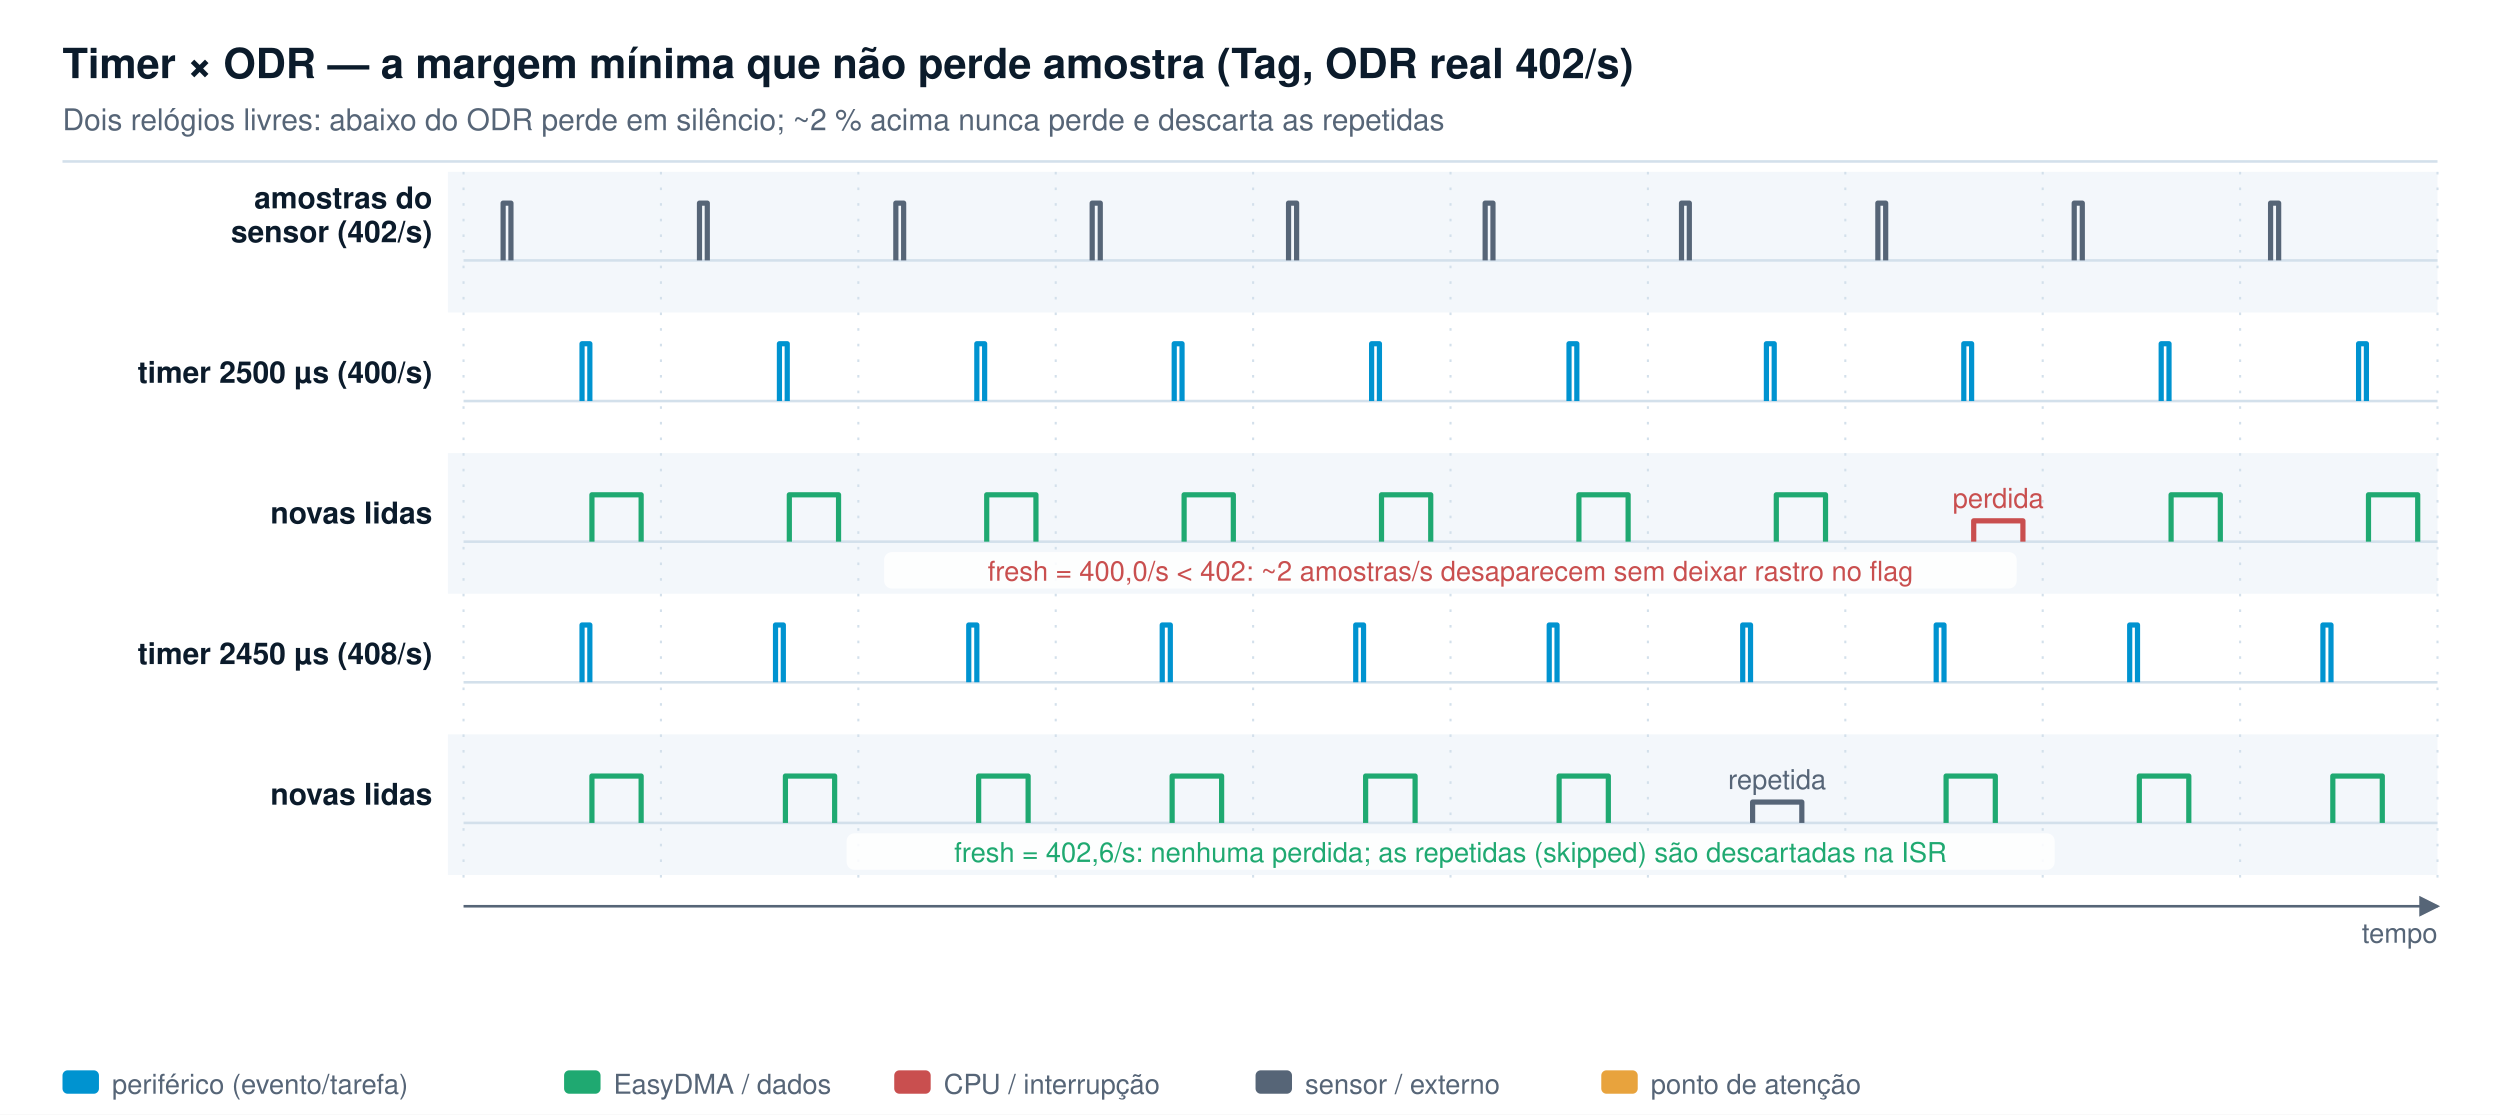
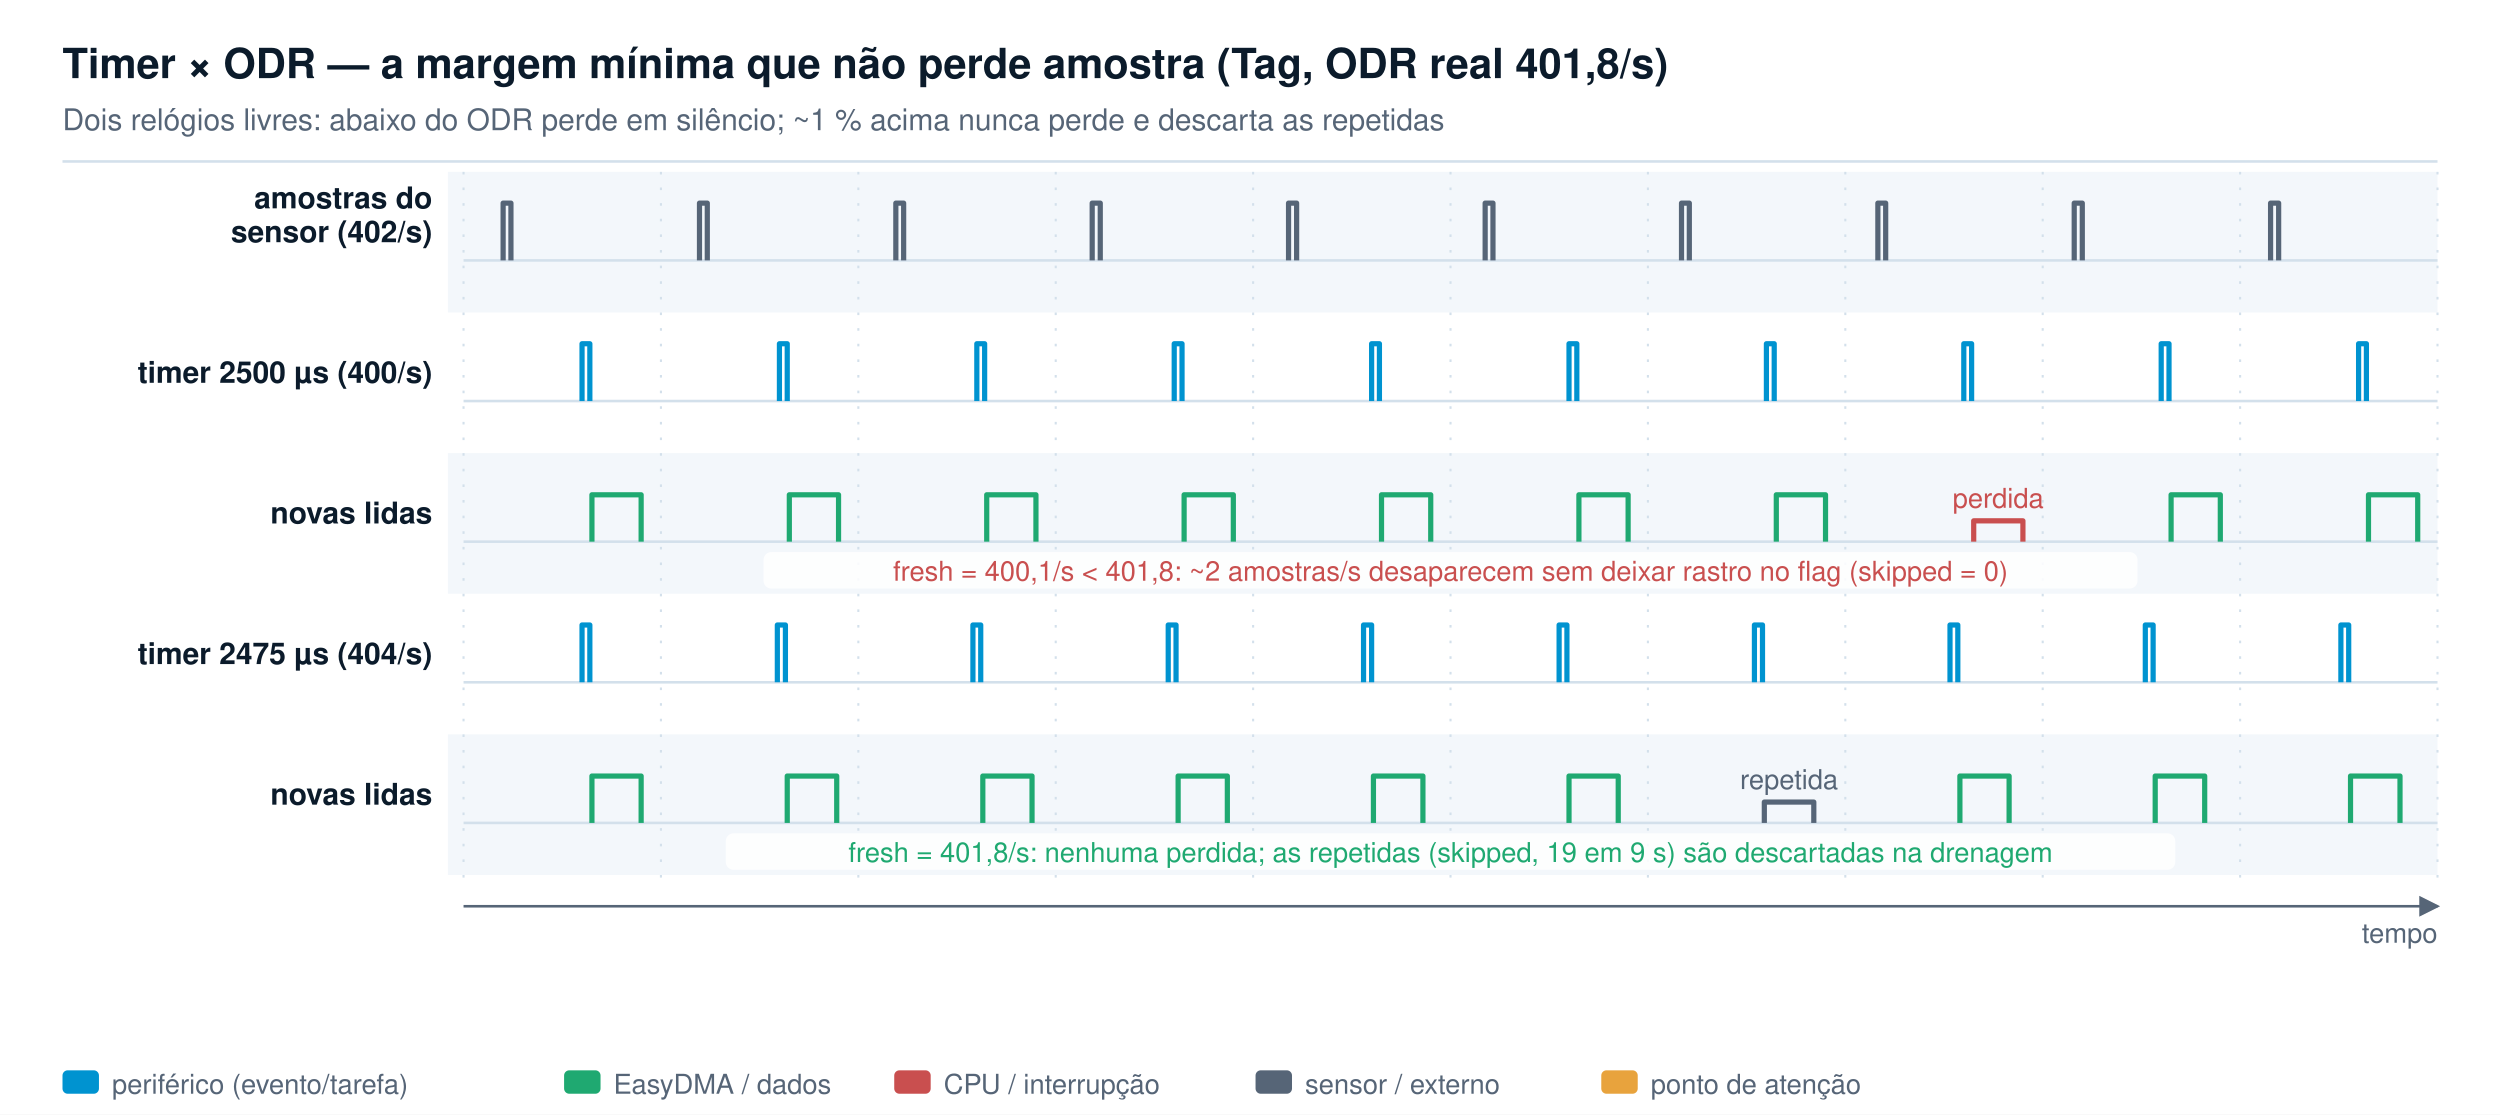
<svg xmlns="http://www.w3.org/2000/svg" width="960" height="428" viewBox="0 0 960 428">
  <defs>
    <marker id="arr" markerWidth="9" markerHeight="9" refX="7" refY="4.5" orient="auto" markerUnits="userSpaceOnUse">
      <path d="M0,0.5 L8,4.5 L0,8.5 z" fill="#566577" />
    </marker>
    <marker id="arr-blue" markerWidth="9" markerHeight="9" refX="7" refY="4.5" orient="auto" markerUnits="userSpaceOnUse">
      <path d="M0,0.5 L8,4.5 L0,8.5 z" fill="#0093D0" />
    </marker>
    <marker id="arr-green" markerWidth="9" markerHeight="9" refX="7" refY="4.5" orient="auto" markerUnits="userSpaceOnUse">
      <path d="M0,0.5 L8,4.5 L0,8.5 z" fill="#1FA971" />
    </marker>
    <marker id="arr-red" markerWidth="9" markerHeight="9" refX="7" refY="4.5" orient="auto" markerUnits="userSpaceOnUse">
      <path d="M0,0.5 L8,4.5 L0,8.5 z" fill="#C94F4F" />
    </marker>
    <filter id="shadow" x="-5%" y="-5%" width="110%" height="120%">
      <feDropShadow dx="0" dy="1.5" stdDeviation="1.5" flood-color="#00224E" flood-opacity="0.12" />
    </filter>
    <pattern id="hatch" width="6" height="6" patternUnits="userSpaceOnUse" patternTransform="rotate(45)">
      <line x1="0" y1="0" x2="0" y2="6" stroke="#D3E0EB" stroke-width="2" />
    </pattern>
  </defs>
  <rect width="100%" height="100%" fill="white" />
-   <text x="24" y="30" fill="#0B1B2B" font-family="Segoe UI, Helvetica Neue, Helvetica, Arial, sans-serif" font-size="16" font-weight="600">Timer × ODR — a margem mínima que não perde amostra (Tag, ODR real 402/s)</text>
-   <text x="24" y="50" fill="#566577" font-family="Segoe UI, Helvetica Neue, Helvetica, Arial, sans-serif" font-size="11.5">Dois relógios livres: abaixo do ODR perde em silêncio; ~2 % acima nunca perde e descarta as repetidas</text>
+   <text x="24" y="30" fill="#0B1B2B" font-family="Segoe UI, Helvetica Neue, Helvetica, Arial, sans-serif" font-size="16" font-weight="600">Timer × ODR — a margem mínima que não perde amostra (Tag, ODR real 401,8/s)</text>
+   <text x="24" y="50" fill="#566577" font-family="Segoe UI, Helvetica Neue, Helvetica, Arial, sans-serif" font-size="11.5">Dois relógios livres: abaixo do ODR perde em silêncio; ~1 % acima nunca perde e descarta as repetidas</text>
  <line x1="24" y1="62" x2="936" y2="62" stroke="#D3E0EB" stroke-width="1" />
  <rect x="172" y="66" width="764" height="54" fill="#F3F7FB" />
  <line x1="178" y1="100" x2="936" y2="100" stroke="#D3E0EB" stroke-width="1" />
  <text x="166" y="80" text-anchor="end" fill="#0B1B2B" font-family="Segoe UI, Helvetica Neue, Helvetica, Arial, sans-serif" font-size="11.5" font-weight="600">amostras do</text>
  <text x="166" y="93" text-anchor="end" fill="#0B1B2B" font-family="Segoe UI, Helvetica Neue, Helvetica, Arial, sans-serif" font-size="11.5" font-weight="600">sensor (402/s)</text>
  <line x1="178" y1="154" x2="936" y2="154" stroke="#D3E0EB" stroke-width="1" />
  <text x="166" y="147" text-anchor="end" fill="#0B1B2B" font-family="Segoe UI, Helvetica Neue, Helvetica, Arial, sans-serif" font-size="11.5" font-weight="600">timer 2500 µs (400/s)</text>
  <rect x="172" y="174" width="764" height="54" fill="#F3F7FB" />
  <line x1="178" y1="208" x2="936" y2="208" stroke="#D3E0EB" stroke-width="1" />
  <text x="166" y="201" text-anchor="end" fill="#0B1B2B" font-family="Segoe UI, Helvetica Neue, Helvetica, Arial, sans-serif" font-size="11.5" font-weight="600">novas lidas</text>
  <line x1="178" y1="262" x2="936" y2="262" stroke="#D3E0EB" stroke-width="1" />
-   <text x="166" y="255" text-anchor="end" fill="#0B1B2B" font-family="Segoe UI, Helvetica Neue, Helvetica, Arial, sans-serif" font-size="11.5" font-weight="600">timer 2450 µs (408/s)</text>
+   <text x="166" y="255" text-anchor="end" fill="#0B1B2B" font-family="Segoe UI, Helvetica Neue, Helvetica, Arial, sans-serif" font-size="11.5" font-weight="600">timer 2475 µs (404/s)</text>
  <rect x="172" y="282" width="764" height="54" fill="#F3F7FB" />
  <line x1="178" y1="316" x2="936" y2="316" stroke="#D3E0EB" stroke-width="1" />
  <text x="166" y="309" text-anchor="end" fill="#0B1B2B" font-family="Segoe UI, Helvetica Neue, Helvetica, Arial, sans-serif" font-size="11.5" font-weight="600">novas lidas</text>
  <line x1="178.0" y1="66" x2="178.0" y2="340" stroke="#D3E0EB" stroke-width="0.8" stroke-dasharray="1 5" />
  <line x1="253.8" y1="66" x2="253.8" y2="340" stroke="#D3E0EB" stroke-width="0.8" stroke-dasharray="1 5" />
  <line x1="329.6" y1="66" x2="329.6" y2="340" stroke="#D3E0EB" stroke-width="0.8" stroke-dasharray="1 5" />
  <line x1="405.4" y1="66" x2="405.4" y2="340" stroke="#D3E0EB" stroke-width="0.8" stroke-dasharray="1 5" />
  <line x1="481.2" y1="66" x2="481.2" y2="340" stroke="#D3E0EB" stroke-width="0.8" stroke-dasharray="1 5" />
  <line x1="557.0" y1="66" x2="557.0" y2="340" stroke="#D3E0EB" stroke-width="0.8" stroke-dasharray="1 5" />
  <line x1="632.8" y1="66" x2="632.8" y2="340" stroke="#D3E0EB" stroke-width="0.8" stroke-dasharray="1 5" />
  <line x1="708.6" y1="66" x2="708.6" y2="340" stroke="#D3E0EB" stroke-width="0.8" stroke-dasharray="1 5" />
  <line x1="784.4" y1="66" x2="784.4" y2="340" stroke="#D3E0EB" stroke-width="0.8" stroke-dasharray="1 5" />
  <line x1="860.2" y1="66" x2="860.2" y2="340" stroke="#D3E0EB" stroke-width="0.8" stroke-dasharray="1 5" />
  <line x1="936.0" y1="66" x2="936.0" y2="340" stroke="#D3E0EB" stroke-width="0.8" stroke-dasharray="1 5" />
  <path d="M193.2,100.0 V78.0 H196.2 V100.0" fill="none" stroke="#566577" stroke-width="2" stroke-linejoin="round" />
  <path d="M268.6,100.0 V78.0 H271.6 V100.0" fill="none" stroke="#566577" stroke-width="2" stroke-linejoin="round" />
  <path d="M344.0,100.0 V78.0 H347.0 V100.0" fill="none" stroke="#566577" stroke-width="2" stroke-linejoin="round" />
  <path d="M419.4,100.0 V78.0 H422.5 V100.0" fill="none" stroke="#566577" stroke-width="2" stroke-linejoin="round" />
  <path d="M494.8,100.0 V78.0 H497.9 V100.0" fill="none" stroke="#566577" stroke-width="2" stroke-linejoin="round" />
  <path d="M570.3,100.0 V78.0 H573.3 V100.0" fill="none" stroke="#566577" stroke-width="2" stroke-linejoin="round" />
  <path d="M645.7,100.0 V78.0 H648.7 V100.0" fill="none" stroke="#566577" stroke-width="2" stroke-linejoin="round" />
  <path d="M721.1,100.0 V78.0 H724.1 V100.0" fill="none" stroke="#566577" stroke-width="2" stroke-linejoin="round" />
  <path d="M796.5,100.0 V78.0 H799.6 V100.0" fill="none" stroke="#566577" stroke-width="2" stroke-linejoin="round" />
  <path d="M871.9,100.0 V78.0 H875.0 V100.0" fill="none" stroke="#566577" stroke-width="2" stroke-linejoin="round" />
  <path d="M223.5,154.0 V132.0 H226.5 V154.0" fill="none" stroke="#0093D0" stroke-width="2" stroke-linejoin="round" />
  <path d="M299.3,154.0 V132.0 H302.3 V154.0" fill="none" stroke="#0093D0" stroke-width="2" stroke-linejoin="round" />
  <path d="M375.1,154.0 V132.0 H378.1 V154.0" fill="none" stroke="#0093D0" stroke-width="2" stroke-linejoin="round" />
  <path d="M450.9,154.0 V132.0 H453.9 V154.0" fill="none" stroke="#0093D0" stroke-width="2" stroke-linejoin="round" />
  <path d="M526.7,154.0 V132.0 H529.7 V154.0" fill="none" stroke="#0093D0" stroke-width="2" stroke-linejoin="round" />
  <path d="M602.5,154.0 V132.0 H605.5 V154.0" fill="none" stroke="#0093D0" stroke-width="2" stroke-linejoin="round" />
  <path d="M678.3,154.0 V132.0 H681.3 V154.0" fill="none" stroke="#0093D0" stroke-width="2" stroke-linejoin="round" />
  <path d="M754.1,154.0 V132.0 H757.1 V154.0" fill="none" stroke="#0093D0" stroke-width="2" stroke-linejoin="round" />
  <path d="M829.9,154.0 V132.0 H832.9 V154.0" fill="none" stroke="#0093D0" stroke-width="2" stroke-linejoin="round" />
  <path d="M905.7,154.0 V132.0 H908.7 V154.0" fill="none" stroke="#0093D0" stroke-width="2" stroke-linejoin="round" />
  <path d="M227.3,208.0 V190.0 H246.2 V208.0" fill="none" stroke="#1FA971" stroke-width="2" stroke-linejoin="round" />
  <path d="M303.1,208.0 V190.0 H322.0 V208.0" fill="none" stroke="#1FA971" stroke-width="2" stroke-linejoin="round" />
  <path d="M378.9,208.0 V190.0 H397.8 V208.0" fill="none" stroke="#1FA971" stroke-width="2" stroke-linejoin="round" />
  <path d="M454.7,208.0 V190.0 H473.6 V208.0" fill="none" stroke="#1FA971" stroke-width="2" stroke-linejoin="round" />
  <path d="M530.5,208.0 V190.0 H549.4 V208.0" fill="none" stroke="#1FA971" stroke-width="2" stroke-linejoin="round" />
  <path d="M606.3,208.0 V190.0 H625.2 V208.0" fill="none" stroke="#1FA971" stroke-width="2" stroke-linejoin="round" />
  <path d="M682.1,208.0 V190.0 H701.0 V208.0" fill="none" stroke="#1FA971" stroke-width="2" stroke-linejoin="round" />
  <path d="M757.9,208.0 V200.0 H776.8 V208.0" fill="none" stroke="#C94F4F" stroke-width="2" stroke-linejoin="round" />
  <text x="767.3" y="195.0" fill="#C94F4F" text-anchor="middle" font-family="Segoe UI, Helvetica Neue, Helvetica, Arial, sans-serif" font-size="10.5">perdida</text>
  <path d="M833.7,208.0 V190.0 H852.6 V208.0" fill="none" stroke="#1FA971" stroke-width="2" stroke-linejoin="round" />
  <path d="M909.5,208.0 V190.0 H928.4 V208.0" fill="none" stroke="#1FA971" stroke-width="2" stroke-linejoin="round" />
  <path d="M223.5,262.0 V240.0 H226.5 V262.0" fill="none" stroke="#0093D0" stroke-width="2" stroke-linejoin="round" />
-   <path d="M297.8,262.0 V240.0 H300.8 V262.0" fill="none" stroke="#0093D0" stroke-width="2" stroke-linejoin="round" />
-   <path d="M372.0,262.0 V240.0 H375.1 V262.0" fill="none" stroke="#0093D0" stroke-width="2" stroke-linejoin="round" />
-   <path d="M446.3,262.0 V240.0 H449.4 V262.0" fill="none" stroke="#0093D0" stroke-width="2" stroke-linejoin="round" />
-   <path d="M520.6,262.0 V240.0 H523.6 V262.0" fill="none" stroke="#0093D0" stroke-width="2" stroke-linejoin="round" />
-   <path d="M594.9,262.0 V240.0 H597.9 V262.0" fill="none" stroke="#0093D0" stroke-width="2" stroke-linejoin="round" />
-   <path d="M669.2,262.0 V240.0 H672.2 V262.0" fill="none" stroke="#0093D0" stroke-width="2" stroke-linejoin="round" />
-   <path d="M743.5,262.0 V240.0 H746.5 V262.0" fill="none" stroke="#0093D0" stroke-width="2" stroke-linejoin="round" />
-   <path d="M817.8,262.0 V240.0 H820.8 V262.0" fill="none" stroke="#0093D0" stroke-width="2" stroke-linejoin="round" />
-   <path d="M892.0,262.0 V240.0 H895.1 V262.0" fill="none" stroke="#0093D0" stroke-width="2" stroke-linejoin="round" />
+   <path d="M298.5,262.0 V240.0 H301.6 V262.0" fill="none" stroke="#0093D0" stroke-width="2" stroke-linejoin="round" />
+   <path d="M373.6,262.0 V240.0 H376.6 V262.0" fill="none" stroke="#0093D0" stroke-width="2" stroke-linejoin="round" />
+   <path d="M448.6,262.0 V240.0 H451.6 V262.0" fill="none" stroke="#0093D0" stroke-width="2" stroke-linejoin="round" />
+   <path d="M523.6,262.0 V240.0 H526.7 V262.0" fill="none" stroke="#0093D0" stroke-width="2" stroke-linejoin="round" />
+   <path d="M598.7,262.0 V240.0 H601.7 V262.0" fill="none" stroke="#0093D0" stroke-width="2" stroke-linejoin="round" />
+   <path d="M673.7,262.0 V240.0 H676.8 V262.0" fill="none" stroke="#0093D0" stroke-width="2" stroke-linejoin="round" />
+   <path d="M748.8,262.0 V240.0 H751.8 V262.0" fill="none" stroke="#0093D0" stroke-width="2" stroke-linejoin="round" />
+   <path d="M823.8,262.0 V240.0 H826.8 V262.0" fill="none" stroke="#0093D0" stroke-width="2" stroke-linejoin="round" />
+   <path d="M898.9,262.0 V240.0 H901.9 V262.0" fill="none" stroke="#0093D0" stroke-width="2" stroke-linejoin="round" />
  <path d="M227.3,316.0 V298.0 H246.2 V316.0" fill="none" stroke="#1FA971" stroke-width="2" stroke-linejoin="round" />
-   <path d="M301.6,316.0 V298.0 H320.5 V316.0" fill="none" stroke="#1FA971" stroke-width="2" stroke-linejoin="round" />
-   <path d="M375.8,316.0 V298.0 H394.8 V316.0" fill="none" stroke="#1FA971" stroke-width="2" stroke-linejoin="round" />
-   <path d="M450.1,316.0 V298.0 H469.1 V316.0" fill="none" stroke="#1FA971" stroke-width="2" stroke-linejoin="round" />
-   <path d="M524.4,316.0 V298.0 H543.4 V316.0" fill="none" stroke="#1FA971" stroke-width="2" stroke-linejoin="round" />
-   <path d="M598.7,316.0 V298.0 H617.6 V316.0" fill="none" stroke="#1FA971" stroke-width="2" stroke-linejoin="round" />
-   <path d="M673.0,316.0 V308.0 H691.9 V316.0" fill="none" stroke="#566577" stroke-width="2" stroke-linejoin="round" />
-   <text x="682.4" y="303.0" fill="#566577" text-anchor="middle" font-family="Segoe UI, Helvetica Neue, Helvetica, Arial, sans-serif" font-size="10.5">repetida</text>
-   <path d="M747.3,316.0 V298.0 H766.2 V316.0" fill="none" stroke="#1FA971" stroke-width="2" stroke-linejoin="round" />
-   <path d="M821.5,316.0 V298.0 H840.5 V316.0" fill="none" stroke="#1FA971" stroke-width="2" stroke-linejoin="round" />
-   <path d="M895.8,316.0 V298.0 H914.8 V316.0" fill="none" stroke="#1FA971" stroke-width="2" stroke-linejoin="round" />
-   <rect x="339.5" y="212" width="434.9" height="14" rx="3" fill="white" opacity="0.85" />
-   <text x="557.0" y="223.0" fill="#C94F4F" text-anchor="middle" font-family="Segoe UI, Helvetica Neue, Helvetica, Arial, sans-serif" font-size="10.5">fresh = 400,0/s &lt; 402: ~2 amostras/s desaparecem sem deixar rastro no flag</text>
-   <rect x="325.1" y="320" width="463.9" height="14" rx="3" fill="white" opacity="0.85" />
-   <text x="557.0" y="331.0" fill="#1FA971" text-anchor="middle" font-family="Segoe UI, Helvetica Neue, Helvetica, Arial, sans-serif" font-size="10.5">fresh = 402,6/s: nenhuma perdida; as repetidas (skipped) são descartadas na ISR</text>
+   <path d="M302.3,316.0 V298.0 H321.3 V316.0" fill="none" stroke="#1FA971" stroke-width="2" stroke-linejoin="round" />
+   <path d="M377.4,316.0 V298.0 H396.3 V316.0" fill="none" stroke="#1FA971" stroke-width="2" stroke-linejoin="round" />
+   <path d="M452.4,316.0 V298.0 H471.3 V316.0" fill="none" stroke="#1FA971" stroke-width="2" stroke-linejoin="round" />
+   <path d="M527.4,316.0 V298.0 H546.4 V316.0" fill="none" stroke="#1FA971" stroke-width="2" stroke-linejoin="round" />
+   <path d="M602.5,316.0 V298.0 H621.4 V316.0" fill="none" stroke="#1FA971" stroke-width="2" stroke-linejoin="round" />
+   <path d="M677.5,316.0 V308.0 H696.5 V316.0" fill="none" stroke="#566577" stroke-width="2" stroke-linejoin="round" />
+   <text x="687.0" y="303.0" fill="#566577" text-anchor="middle" font-family="Segoe UI, Helvetica Neue, Helvetica, Arial, sans-serif" font-size="10.5">repetida</text>
+   <path d="M752.6,316.0 V298.0 H771.5 V316.0" fill="none" stroke="#1FA971" stroke-width="2" stroke-linejoin="round" />
+   <path d="M827.6,316.0 V298.0 H846.6 V316.0" fill="none" stroke="#1FA971" stroke-width="2" stroke-linejoin="round" />
+   <path d="M902.6,316.0 V298.0 H921.6 V316.0" fill="none" stroke="#1FA971" stroke-width="2" stroke-linejoin="round" />
+   <rect x="293.2" y="212" width="527.6" height="14" rx="3" fill="white" opacity="0.85" />
+   <text x="557.0" y="223.0" fill="#C94F4F" text-anchor="middle" font-family="Segoe UI, Helvetica Neue, Helvetica, Arial, sans-serif" font-size="10.5">fresh = 400,1/s &lt; 401,8: ~2 amostras/s desaparecem sem deixar rastro no flag (skipped = 0)</text>
+   <rect x="278.7" y="320" width="556.6" height="14" rx="3" fill="white" opacity="0.85" />
+   <text x="557.0" y="331.0" fill="#1FA971" text-anchor="middle" font-family="Segoe UI, Helvetica Neue, Helvetica, Arial, sans-serif" font-size="10.5">fresh = 401,8/s: nenhuma perdida; as repetidas (skipped, 19 em 9 s) são descartadas na drenagem</text>
  <line x1="178" y1="348" x2="936" y2="348" stroke="#566577" stroke-width="1" marker-end="url(#arr)" />
  <text x="936" y="362" text-anchor="end" fill="#566577" font-family="Segoe UI, Helvetica Neue, Helvetica, Arial, sans-serif" font-size="10.5">tempo</text>
  <rect x="24" y="411" width="14" height="9" rx="2" fill="#0093D0" />
  <text x="43" y="420" fill="#566577" font-family="Segoe UI, Helvetica Neue, Helvetica, Arial, sans-serif" font-size="10.5">periférico (evento/tarefa)</text>
  <rect x="216.61" y="411" width="14" height="9" rx="2" fill="#1FA971" />
  <text x="235.61" y="420" fill="#566577" font-family="Segoe UI, Helvetica Neue, Helvetica, Arial, sans-serif" font-size="10.5">EasyDMA / dados</text>
  <rect x="343.385" y="411" width="14" height="9" rx="2" fill="#C94F4F" />
  <text x="362.385" y="420" fill="#566577" font-family="Segoe UI, Helvetica Neue, Helvetica, Arial, sans-serif" font-size="10.5">CPU / interrupção</text>
  <rect x="482.13" y="411" width="14" height="9" rx="2" fill="#566577" />
  <text x="501.13" y="420" fill="#566577" font-family="Segoe UI, Helvetica Neue, Helvetica, Arial, sans-serif" font-size="10.5">sensor / externo</text>
  <rect x="614.89" y="411" width="14" height="9" rx="2" fill="#E8A33D" />
  <text x="633.89" y="420" fill="#566577" font-family="Segoe UI, Helvetica Neue, Helvetica, Arial, sans-serif" font-size="10.5">ponto de atenção</text>
</svg>
